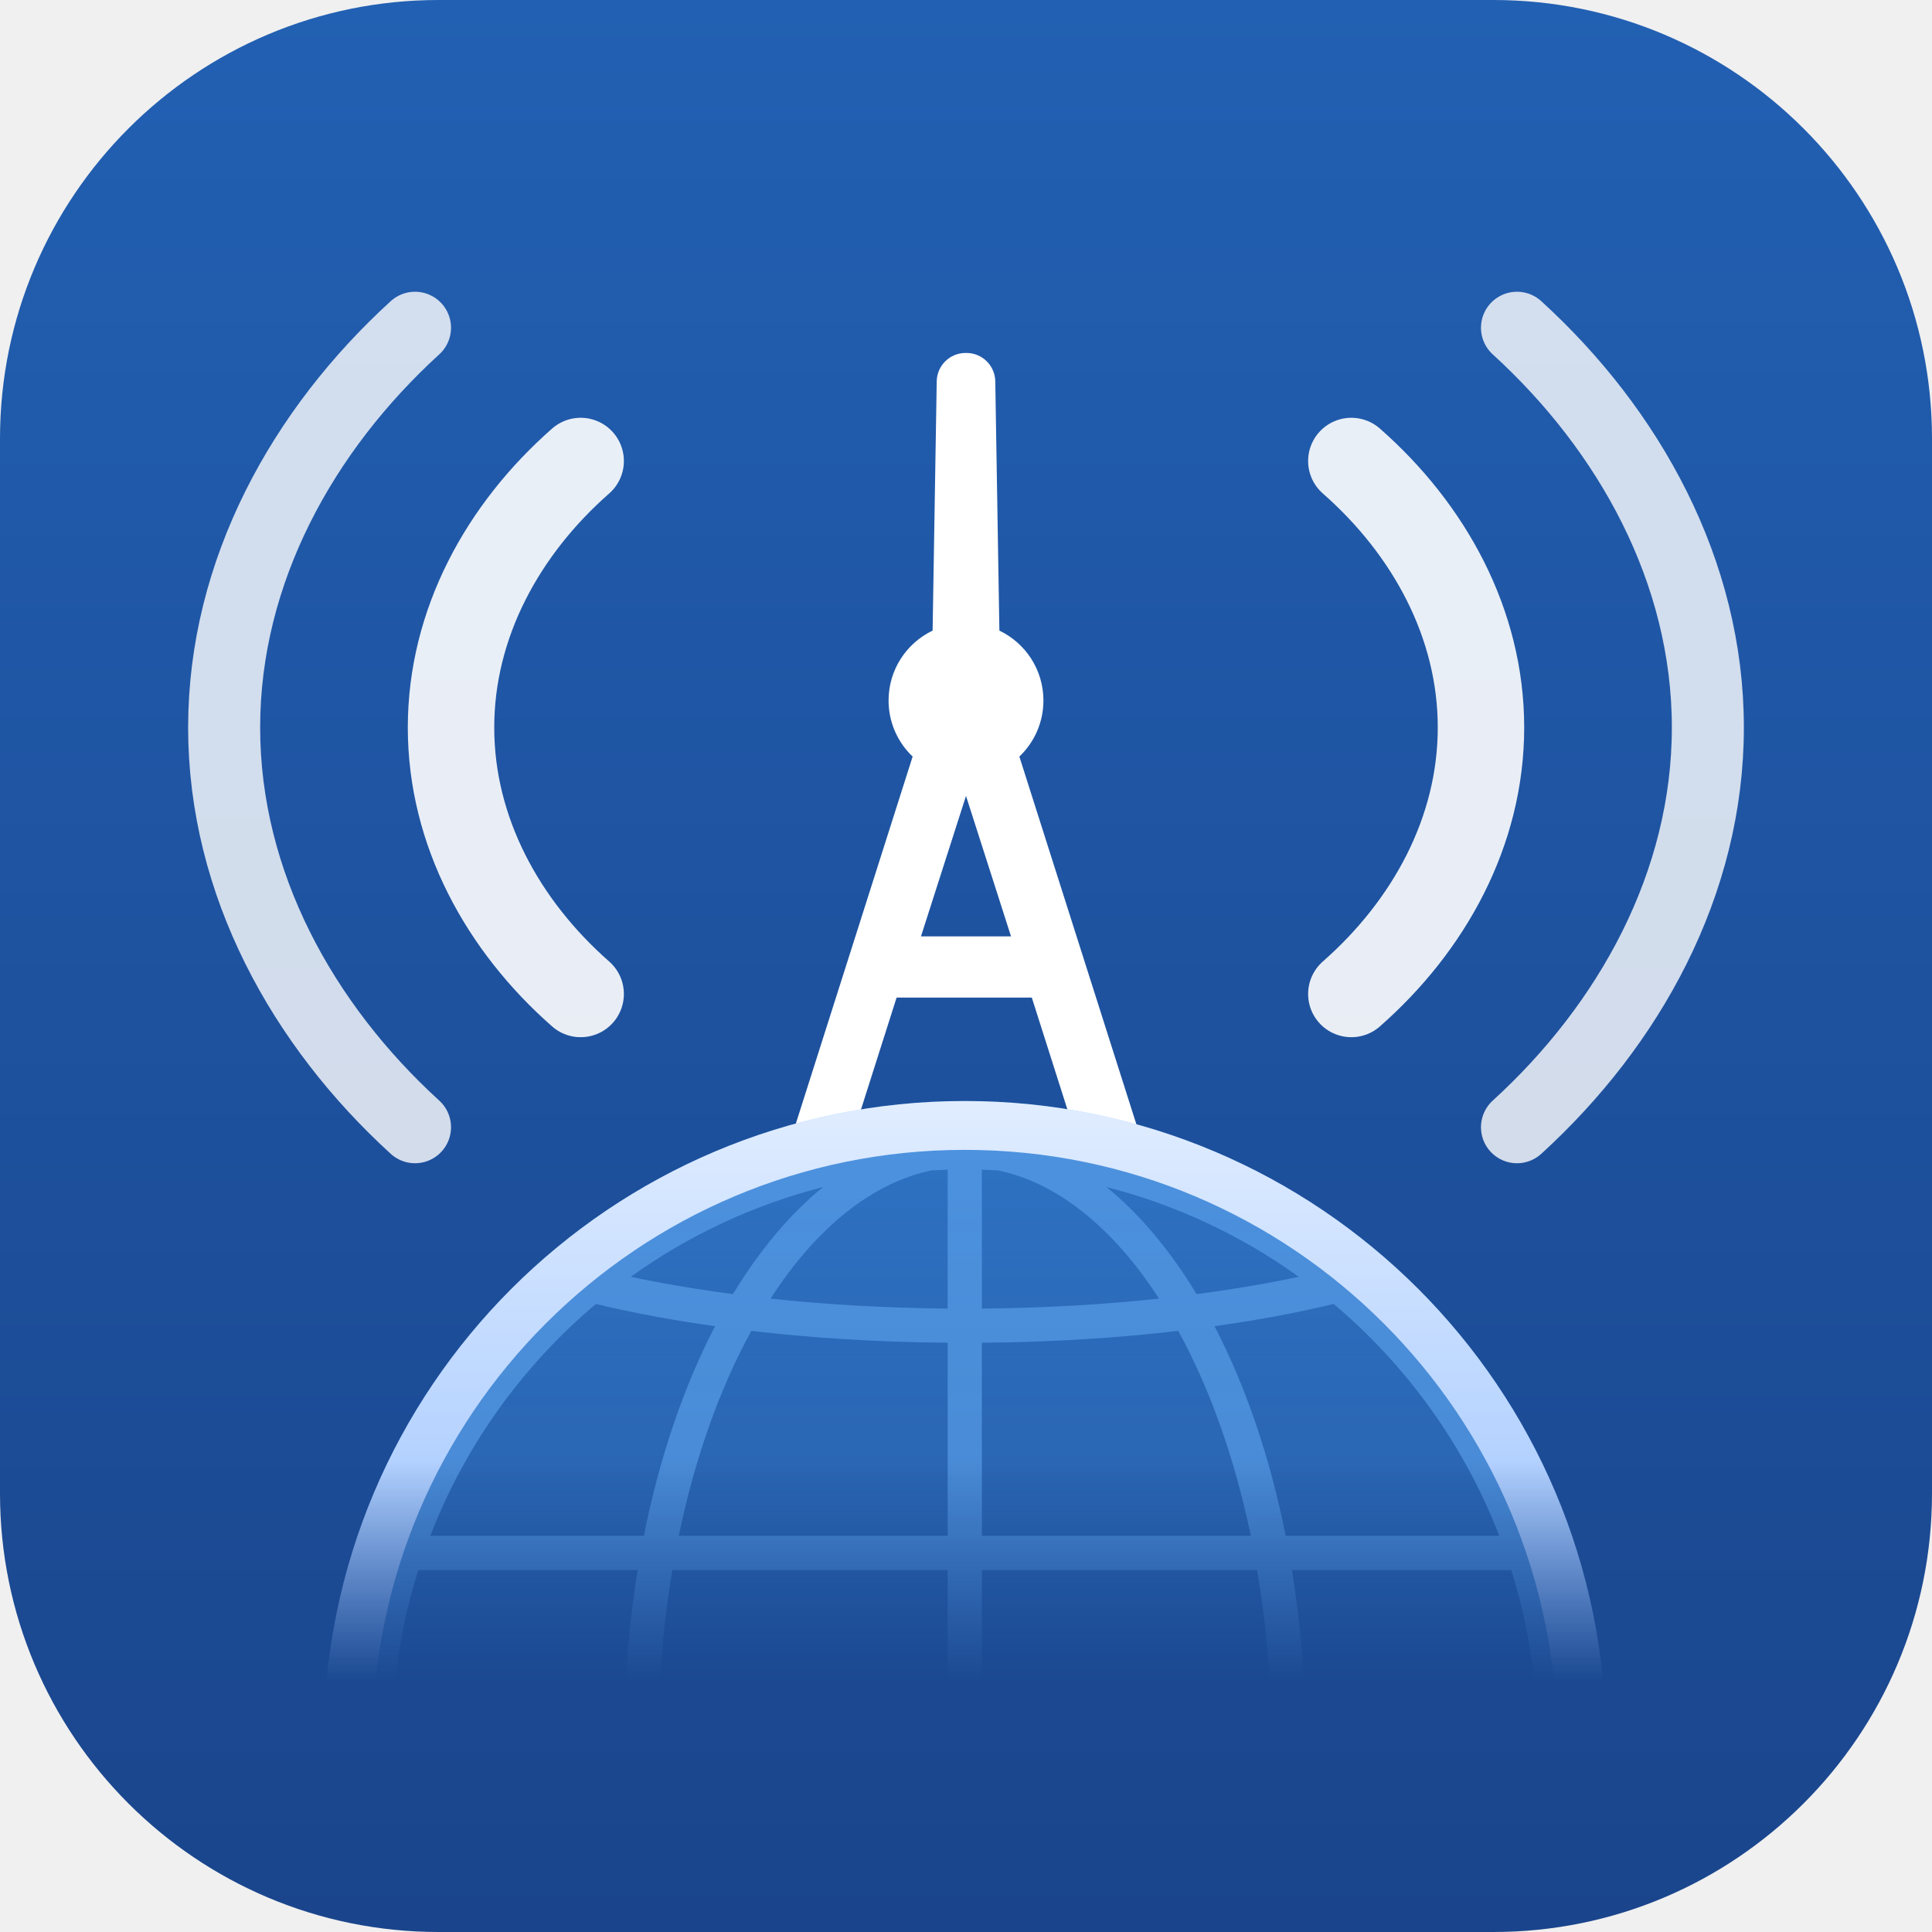
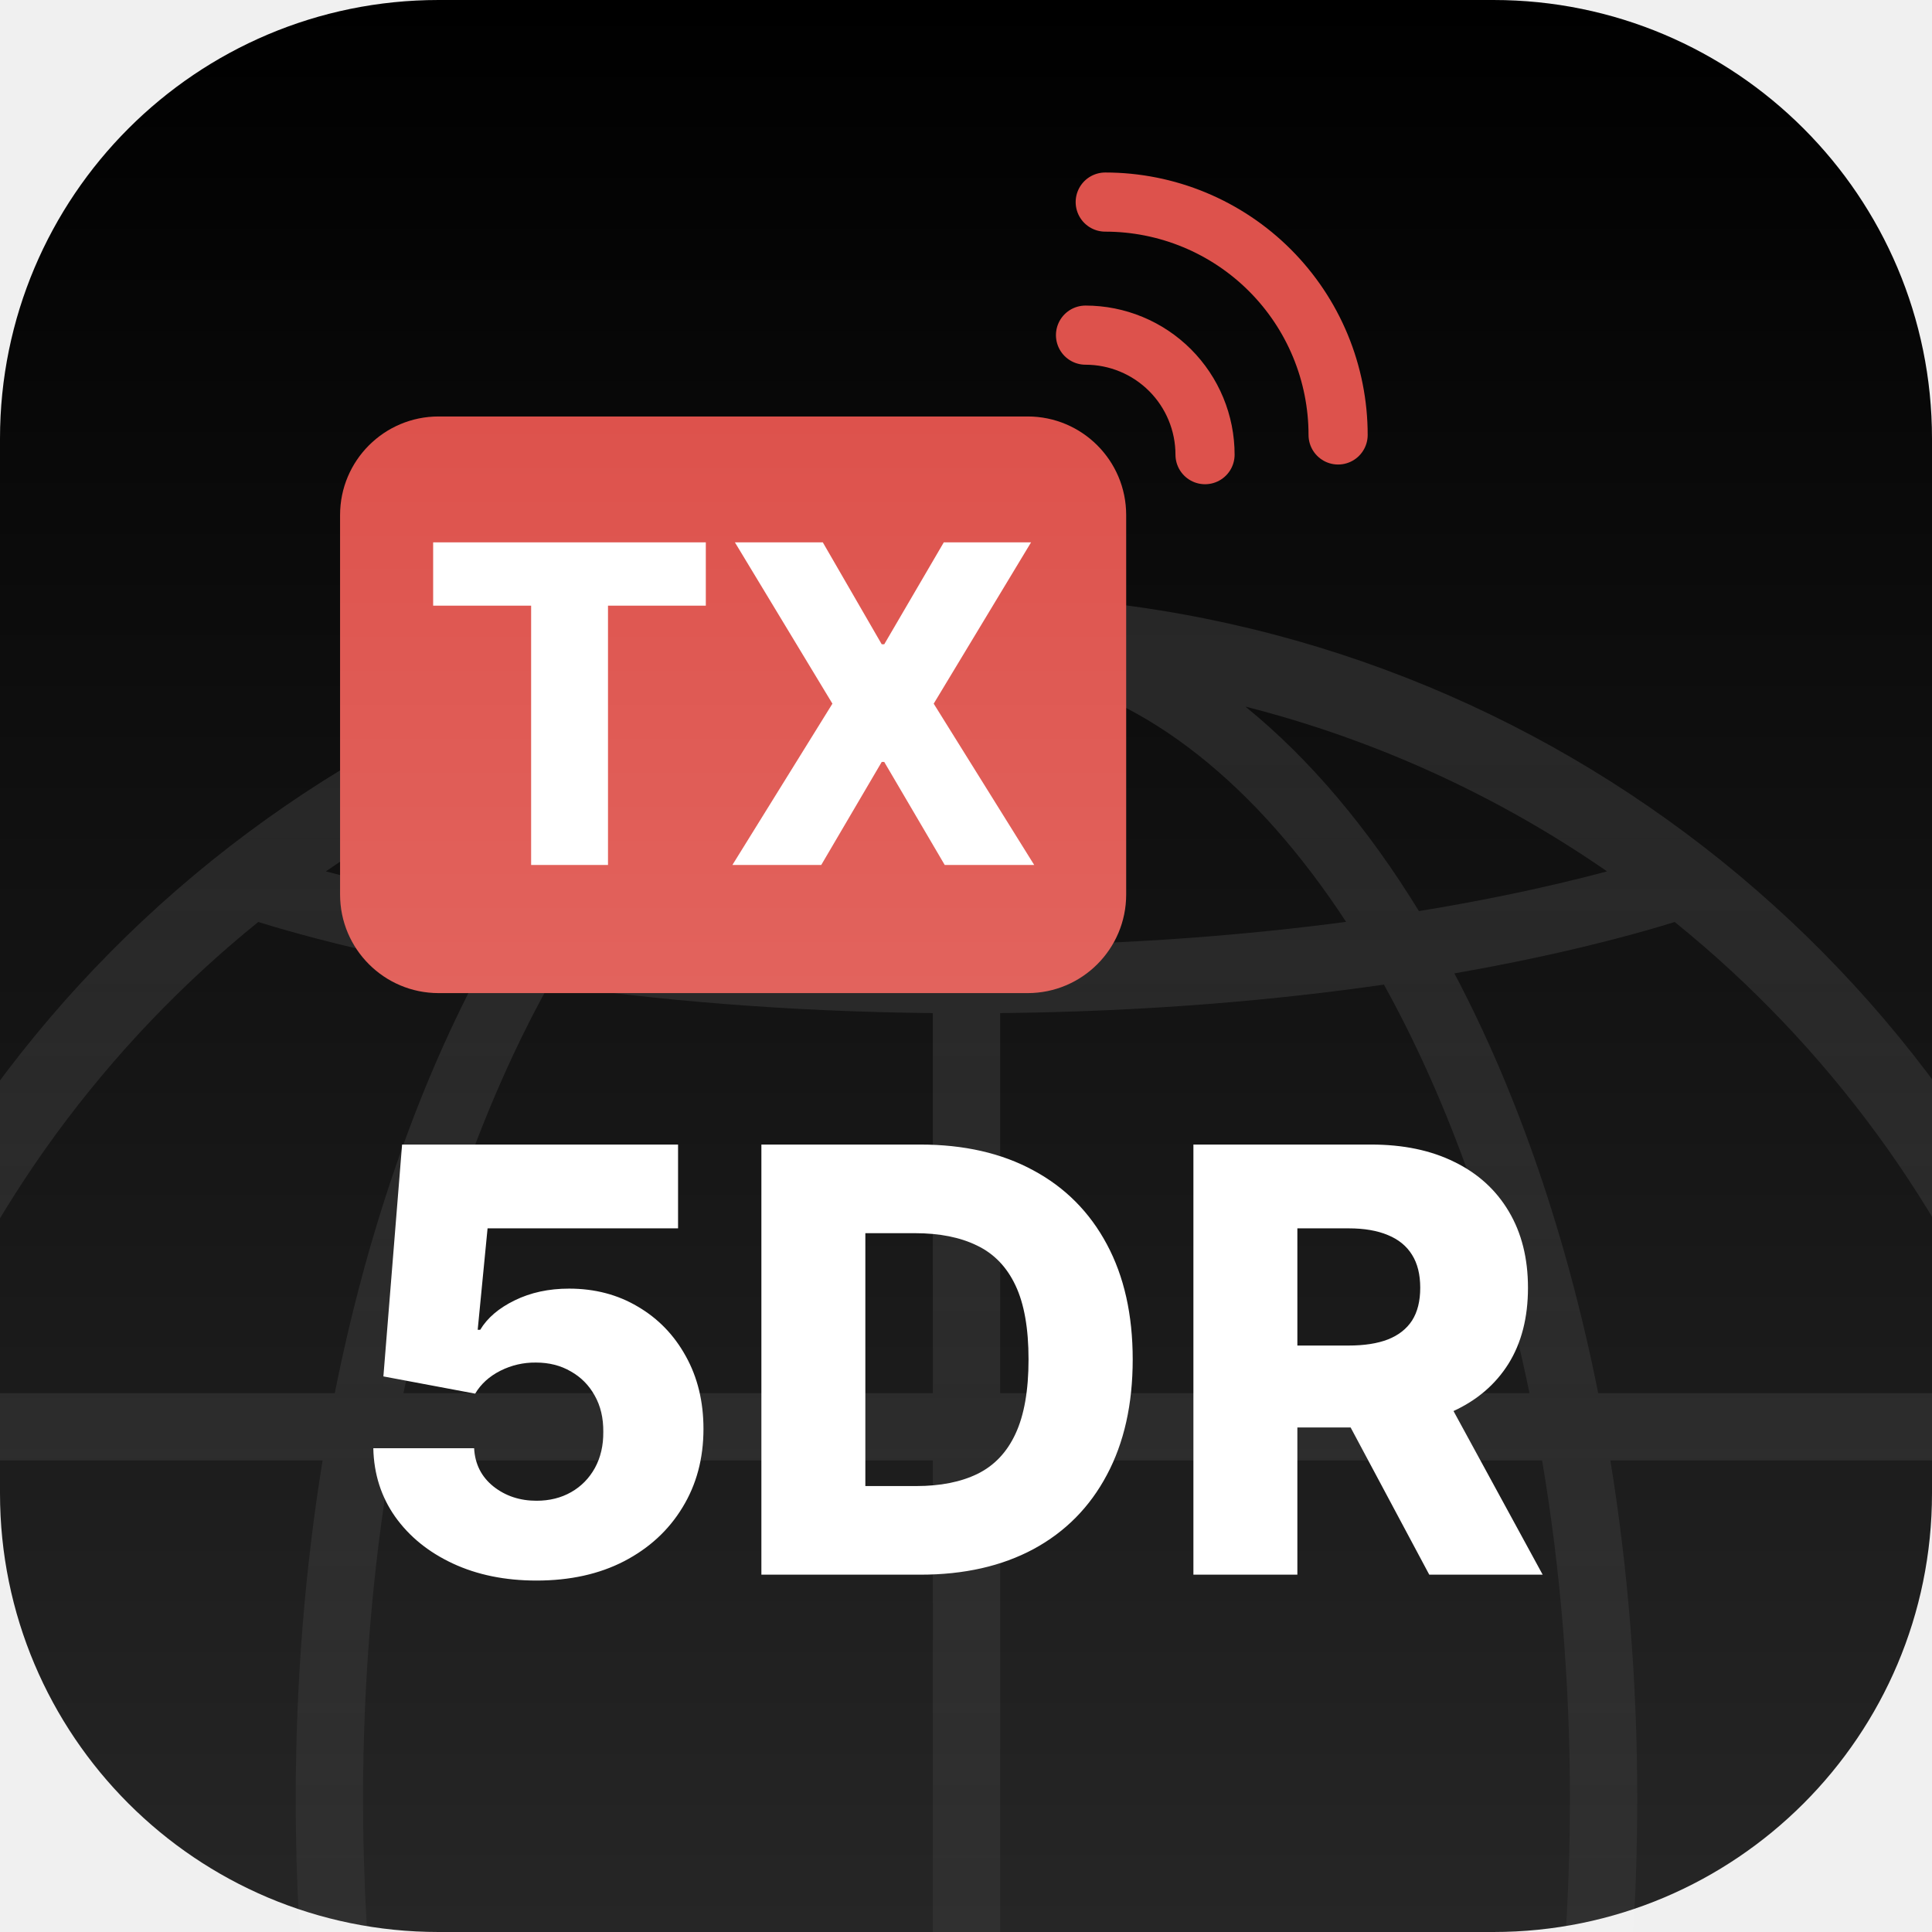
<svg xmlns="http://www.w3.org/2000/svg" width="784" height="784" viewBox="0 0 784 784" fill="none">
-   <g clip-path="url(#clip0_246_166)">
-     <rect width="784" height="784" rx="178" fill="url(#paint0_linear_246_166)" />
-     <path d="M392.191 143.23C398.572 143.23 403.775 148.347 403.88 154.728L405.547 255.896C416.118 260.955 423.419 271.751 423.419 284.252C423.419 293.209 419.67 301.291 413.657 307.014L463.607 464H437.535L418.703 404.816H363.836L345.004 464H320.393L370.343 307.014C364.33 301.291 360.581 293.209 360.58 284.252C360.58 271.751 367.881 260.955 378.452 255.896L380.12 154.728C380.225 148.347 385.427 143.23 391.809 143.23H392.191ZM373.733 379.972H410.267L392 322.979L373.733 379.972Z" fill="white" />
-     <path opacity="0.9" d="M235.633 187.071C204.097 214.767 183.024 252.994 183.024 295.212C183.024 337.43 204.097 375.657 235.633 403.353" stroke="white" stroke-width="35.073" stroke-linecap="round" />
-     <path opacity="0.8" d="M168.41 133C122.858 174.545 90.958 231.885 90.958 295.212C90.958 358.539 122.858 415.88 168.41 457.424" stroke="white" stroke-width="29.227" stroke-linecap="round" />
-     <path opacity="0.8" d="M615.59 133C661.142 174.545 693.042 231.885 693.042 295.212C693.042 358.539 661.142 415.88 615.59 457.424" stroke="white" stroke-width="29.227" stroke-linecap="round" />
-     <path opacity="0.9" d="M548.367 187.071C579.903 214.767 600.976 252.994 600.976 295.212C600.976 337.43 579.903 375.657 548.367 403.353" stroke="white" stroke-width="35.073" stroke-linecap="round" />
-     <mask id="mask0_246_166" style="mask-type:alpha" maskUnits="userSpaceOnUse" x="114" y="423" width="556" height="565">
-       <rect x="114.456" y="423" width="555.088" height="565" fill="url(#paint1_linear_246_166)" />
+   <g clip-path="url(#clip0_254_138)">
+     <rect width="784" height="784" rx="178" fill="url(#paint0_linear_254_138)" />
+     <mask id="mask0_254_138" style="mask-type:alpha" maskUnits="userSpaceOnUse" x="-121" y="218" width="1002" height="1001">
+       <rect x="-121" y="218" width="1002" height="1001" fill="url(#paint1_linear_254_138)" />
    </mask>
-     <g mask="url(#mask0_246_166)">
-       <circle cx="391.504" cy="706.987" r="260.197" fill="url(#paint2_linear_246_166)" fill-opacity="0.4" />
-       <path d="M391.505 458.684C450.347 458.684 504.409 479.153 546.959 513.357C549.889 512.562 552.142 511.903 553.697 511.427C554.587 511.154 555.248 510.942 555.678 510.802C555.893 510.733 556.05 510.68 556.149 510.647C556.198 510.631 556.233 510.619 556.254 510.612C556.263 510.609 556.269 510.607 556.272 510.606C556.273 510.612 556.336 510.8 558.531 517.167C560.792 523.726 560.79 523.728 560.788 523.728C560.787 523.729 560.784 523.73 560.783 523.73C560.779 523.732 560.773 523.733 560.767 523.735C560.755 523.739 560.739 523.744 560.72 523.751C560.682 523.764 560.627 523.783 560.559 523.805C560.423 523.851 560.228 523.916 559.975 523.998C559.837 524.043 559.68 524.092 559.506 524.147C588.814 551.091 611.626 584.991 625.325 623.228H632.13V637.105H629.838C636.326 659.272 639.807 682.723 639.807 706.987C639.807 844.121 528.638 955.29 391.505 955.29C254.371 955.29 143.202 844.121 143.202 706.987C143.202 682.723 146.684 659.272 153.172 637.105H150.888V623.228H157.684C171.383 584.99 194.195 551.089 223.504 524.145C223.333 524.091 223.179 524.042 223.043 523.998C222.79 523.916 222.595 523.851 222.459 523.805C222.391 523.783 222.336 523.764 222.297 523.751C222.278 523.744 222.263 523.739 222.251 523.735C222.245 523.733 222.239 523.732 222.235 523.73C222.233 523.73 222.231 523.729 222.23 523.728C222.228 523.726 222.259 523.628 224.487 517.167C226.671 510.833 226.744 510.614 226.746 510.606C226.748 510.607 226.755 510.609 226.764 510.612C226.784 510.619 226.82 510.631 226.869 510.647C226.967 510.68 227.125 510.733 227.339 510.802C227.769 510.942 228.431 511.154 229.321 511.427C230.875 511.902 233.125 512.561 236.052 513.355C278.602 479.152 332.663 458.684 391.505 458.684ZM272.839 637.105C269.119 659.145 267.105 682.613 267.105 706.987C267.105 772.43 281.614 831.334 304.723 873.629C324.767 910.312 350.557 933.382 378.139 939.051C380.274 939.172 382.416 939.263 384.566 939.326V637.105H272.839ZM398.443 637.105V939.326C400.592 939.263 402.734 939.172 404.869 939.051C432.451 933.383 458.241 910.313 478.285 873.629C501.394 831.333 515.904 772.43 515.904 706.987C515.904 682.613 513.89 659.145 510.17 637.105H398.443ZM169.751 637.105C162.807 659.162 159.061 682.637 159.061 706.987C159.061 815.513 233.436 906.665 333.996 932.259C318.17 919.413 304.166 901.551 292.546 880.283C268.12 835.58 253.228 774.298 253.228 706.987C253.228 682.747 255.16 659.289 258.772 637.105H169.751ZM524.237 637.105C527.849 659.289 529.781 682.747 529.781 706.987C529.781 774.298 514.889 835.58 490.464 880.283C478.843 901.551 464.839 919.413 449.012 932.259C549.572 906.665 623.947 815.513 623.947 706.987C623.947 682.637 620.201 659.162 613.257 637.105H524.237ZM241.815 529.152C212.154 554.145 188.833 586.423 174.61 623.228H261.283C267.638 591.354 277.53 562.476 290.159 538.172C281.582 536.966 273.773 535.685 266.757 534.4C256.831 532.583 248.493 530.762 241.815 529.152ZM304.723 540.344C292.053 563.533 281.97 591.714 275.444 623.228H384.566V544.887C353.958 544.629 327.28 542.684 304.877 540.065C304.826 540.158 304.774 540.251 304.723 540.344ZM478.13 540.066C455.727 542.684 429.05 544.63 398.443 544.888V623.228H507.565C501.039 591.714 490.955 563.533 478.285 540.344C478.234 540.251 478.181 540.159 478.13 540.066ZM541.195 529.154C534.518 530.763 526.182 532.584 516.26 534.4C509.242 535.685 501.43 536.966 492.85 538.173C505.478 562.477 515.372 591.355 521.726 623.228H608.398C594.176 586.424 570.855 554.147 541.195 529.154ZM384.566 474.646C382.416 474.709 380.274 474.801 378.139 474.922C354.077 479.866 331.379 498.055 312.671 526.972C333.256 529.179 357.306 530.775 384.566 531.01V474.646ZM398.443 531.01C425.703 530.775 449.753 529.18 470.339 526.973C451.629 498.056 428.931 479.866 404.869 474.922C402.734 474.801 400.592 474.709 398.443 474.646V531.01ZM449.012 481.714C462.674 492.802 474.975 507.63 485.56 525.159C496.084 523.775 505.499 522.262 513.761 520.75C518.584 519.867 523.013 518.983 527.041 518.128C503.86 501.462 477.486 488.96 449.012 481.714ZM333.996 481.714C305.524 488.96 279.15 501.461 255.97 518.126C260 518.981 264.431 519.866 269.256 520.75C277.516 522.262 286.928 523.773 297.448 525.157C308.032 507.629 320.334 492.802 333.996 481.714Z" fill="#70B7FF" fill-opacity="0.46" />
-       <circle cx="391.504" cy="706.987" r="250.285" stroke="url(#paint3_linear_246_166)" stroke-width="19.825" />
+     <g mask="url(#mask0_254_138)">
+       <path d="M392.197 241.415C604.286 241.415 784.824 376.497 852.471 565.319H865.868V592.635H861.353C874.126 636.27 880.979 682.433 880.979 730.197C880.979 1000.14 662.144 1218.98 392.197 1218.98C122.25 1218.98 -96.585 1000.14 -96.585 730.197C-96.585 682.433 -89.731 636.27 -76.958 592.635H-81.453V565.319H-68.077C-0.43 376.497 180.108 241.415 392.197 241.415ZM158.604 592.635C151.281 636.021 147.318 682.216 147.318 730.197C147.318 859.021 175.879 974.973 221.37 1058.23C260.826 1130.44 311.593 1175.86 365.888 1187.02C370.09 1187.25 374.307 1187.43 378.539 1187.56V592.635H158.604ZM405.855 592.635V1187.56C410.087 1187.43 414.304 1187.25 418.506 1187.02C472.801 1175.86 523.569 1130.44 563.025 1058.23C608.517 974.973 637.077 859.021 637.077 730.197C637.077 682.216 633.114 636.021 625.791 592.635H405.855ZM-44.324 592.635C-57.994 636.054 -65.366 682.264 -65.366 730.197C-65.366 943.831 81.043 1123.27 278.997 1173.65C247.841 1148.36 220.275 1113.2 197.398 1071.33C149.317 983.333 120.002 862.698 120.002 730.197C120.002 682.481 123.804 636.303 130.915 592.635H-44.324ZM653.481 592.635C660.592 636.303 664.394 682.481 664.394 730.197C664.394 862.698 635.078 983.333 586.998 1071.33C564.121 1113.2 536.554 1148.36 505.398 1173.65C703.352 1123.27 849.761 943.831 849.761 730.197C849.761 682.264 842.389 636.054 828.72 592.635H653.481ZM104.803 374.131C42.953 424.116 -5.61 489.887 -34.759 565.319H135.857C148.62 501.306 168.63 443.431 194.214 394.993C185.589 393.489 177.474 391.951 169.88 390.411C144.2 385.203 124.468 379.981 111.081 376.032C108.804 375.36 106.711 374.723 104.803 374.131ZM222.813 399.542C222.331 400.412 221.849 401.285 221.37 402.163C196.429 447.809 176.577 503.284 163.731 565.319H378.539V411.111C317.553 410.479 265.356 405.68 222.813 399.542ZM561.582 399.545C519.038 405.683 466.84 410.481 405.855 411.112V565.319H620.663C607.817 503.284 587.966 447.809 563.025 402.163C562.546 401.286 562.064 400.414 561.582 399.545ZM679.595 374.136C677.692 374.727 675.604 375.362 673.333 376.032C659.945 379.981 640.214 385.203 614.534 390.411C606.935 391.952 598.814 393.491 590.183 394.996C615.766 443.433 635.777 501.307 648.539 565.319H819.153C790.005 489.889 741.443 424.12 679.595 374.136ZM378.539 272.835C374.308 272.959 370.092 273.139 365.89 273.377C319.011 283.011 274.762 318.182 238.152 374.09C277.324 379.286 324.334 383.22 378.539 383.793V272.835ZM405.855 383.793C460.061 383.221 507.071 379.288 546.244 374.092C509.633 318.181 465.381 283.008 418.499 273.376C414.299 273.138 410.084 272.959 405.855 272.835V383.793ZM505.398 286.747C531.629 308.036 555.315 336.325 575.8 369.723C587.864 367.75 598.974 365.694 609.105 363.639C626.332 360.146 640.725 356.658 652.156 353.603C608.201 323.204 558.666 300.303 505.398 286.747ZM278.997 286.746C225.731 300.302 176.197 323.202 132.243 353.599C143.676 356.655 158.074 360.144 175.308 363.639C185.434 365.693 196.539 367.748 208.596 369.72C229.081 336.323 252.767 308.035 278.997 286.746Z" fill="white" fill-opacity="0.46" />
    </g>
+     <path d="M217.711 641.386C204.984 641.386 193.677 639.085 183.79 634.483C173.904 629.881 166.092 623.545 160.353 615.477C154.671 607.409 151.717 598.148 151.489 587.693H192.398C192.739 594.114 195.353 599.284 200.239 603.205C205.126 607.068 210.95 609 217.711 609C222.995 609 227.683 607.835 231.773 605.506C235.864 603.176 239.075 599.909 241.404 595.705C243.734 591.443 244.87 586.557 244.813 581.045C244.87 575.42 243.705 570.506 241.319 566.301C238.989 562.097 235.751 558.83 231.603 556.5C227.512 554.114 222.796 552.92 217.455 552.92C212.398 552.864 207.597 553.972 203.052 556.244C198.563 558.517 195.154 561.614 192.825 565.534L155.58 558.545L163.165 464.455H275.154V498.46H197.853L193.847 539.625H194.87C197.768 534.795 202.427 530.818 208.847 527.693C215.325 524.511 222.683 522.92 230.921 522.92C241.376 522.92 250.694 525.364 258.876 530.25C267.114 535.08 273.592 541.784 278.308 550.364C283.08 558.943 285.467 568.773 285.467 579.852C285.467 591.841 282.626 602.466 276.944 611.727C271.319 620.989 263.421 628.261 253.251 633.545C243.137 638.773 231.29 641.386 217.711 641.386ZM373.485 639H308.968V464.455H373.4C391.184 464.455 406.496 467.949 419.337 474.938C432.235 481.869 442.178 491.869 449.167 504.938C456.156 517.949 459.65 533.517 459.65 551.642C459.65 569.824 456.156 585.449 449.167 598.517C442.235 611.585 432.32 621.614 419.423 628.602C406.525 635.534 391.212 639 373.485 639ZM351.156 603.034H371.866C381.638 603.034 389.906 601.386 396.667 598.091C403.485 594.739 408.627 589.312 412.093 581.812C415.616 574.256 417.377 564.199 417.377 551.642C417.377 539.085 415.616 529.085 412.093 521.642C408.57 514.142 403.371 508.744 396.496 505.449C389.678 502.097 381.269 500.42 371.269 500.42H351.156V603.034ZM484.281 639V464.455H556.383C569.451 464.455 580.729 466.812 590.218 471.528C599.764 476.187 607.121 482.892 612.292 491.642C617.462 500.335 620.048 510.648 620.048 522.58C620.048 534.682 617.406 544.966 612.121 553.432C606.837 561.841 599.337 568.261 589.621 572.693C579.906 577.068 568.4 579.256 555.104 579.256H509.508V546.017H547.263C553.627 546.017 558.94 545.193 563.201 543.545C567.519 541.841 570.786 539.284 573.002 535.875C575.218 532.409 576.326 527.977 576.326 522.58C576.326 517.182 575.218 512.722 573.002 509.199C570.786 505.619 567.519 502.949 563.201 501.188C558.883 499.369 553.57 498.46 547.263 498.46H526.468V639H484.281ZM582.548 559.227L626.014 639H579.991L537.377 559.227H582.548Z" fill="white" />
+     <rect x="138" y="169" width="319" height="234" rx="40" fill="url(#paint2_linear_254_138)" />
+     <path d="M175.771 245.787V220.091H286.418V245.787H246.723V351H215.53V245.787H175.771ZM333.895 220.091L357.801 261.447H358.824L382.986 220.091H418.398L378.895 285.545L419.676 351H383.369L358.824 309.196H357.801L333.256 351H297.204L337.794 285.545L298.227 220.091H333.895Z" fill="white" />
+     <path d="M489 184.5C489 178.131 487.746 171.824 485.308 165.94C482.871 160.056 479.298 154.709 474.795 150.205C470.291 145.702 464.944 142.129 459.06 139.692C453.176 137.254 446.869 136 440.5 136" stroke="#DD524C" stroke-width="24" stroke-linecap="round" />
+     <path d="M543 176.5C543 164.09 540.556 151.802 535.807 140.336C531.058 128.871 524.097 118.454 515.322 109.678C506.546 100.903 496.129 93.942 484.664 89.193C473.198 84.444 460.91 82 448.5 82" stroke="#DD524C" stroke-width="24" stroke-linecap="round" />
  </g>
  <defs>
-     <linearGradient id="paint0_linear_246_166" x1="392" y1="0" x2="392" y2="784" gradientUnits="userSpaceOnUse">
-       <stop stop-color="#2260B3" />
-       <stop offset="1" stop-color="#1A458C" />
+     <linearGradient id="paint0_linear_254_138" x1="392" y1="0" x2="392" y2="784" gradientUnits="userSpaceOnUse">
+       <stop />
+       <stop offset="1" stop-color="#262626" />
    </linearGradient>
-     <linearGradient id="paint1_linear_246_166" x1="392" y1="423" x2="392" y2="988" gradientUnits="userSpaceOnUse">
-       <stop offset="0.3" stop-color="white" />
-       <stop offset="0.459" stop-color="white" stop-opacity="0" />
+     <linearGradient id="paint1_linear_254_138" x1="380" y1="218" x2="380" y2="1219" gradientUnits="userSpaceOnUse">
+       <stop stop-color="white" stop-opacity="0.25" />
+       <stop offset="0.565" stop-color="white" stop-opacity="0.1" />
    </linearGradient>
-     <linearGradient id="paint2_linear_246_166" x1="391.504" y1="446.79" x2="391.504" y2="967.184" gradientUnits="userSpaceOnUse">
-       <stop stop-color="#47A6FF" />
-       <stop offset="0.495" stop-color="#50AAFF" stop-opacity="0.5" />
+     <linearGradient id="paint2_linear_254_138" x1="297.5" y1="169" x2="297.5" y2="403" gradientUnits="userSpaceOnUse">
+       <stop stop-color="#DD524C" />
+       <stop offset="1" stop-color="#E2635D" />
    </linearGradient>
-     <linearGradient id="paint3_linear_246_166" x1="391.504" y1="446.79" x2="391.504" y2="967.184" gradientUnits="userSpaceOnUse">
-       <stop stop-color="#E1EDFF" />
-       <stop offset="1" stop-color="#418CFF" />
-     </linearGradient>
-     <clipPath id="clip0_246_166">
+     <clipPath id="clip0_254_138">
      <rect width="784" height="784" fill="white" />
    </clipPath>
  </defs>
</svg>
